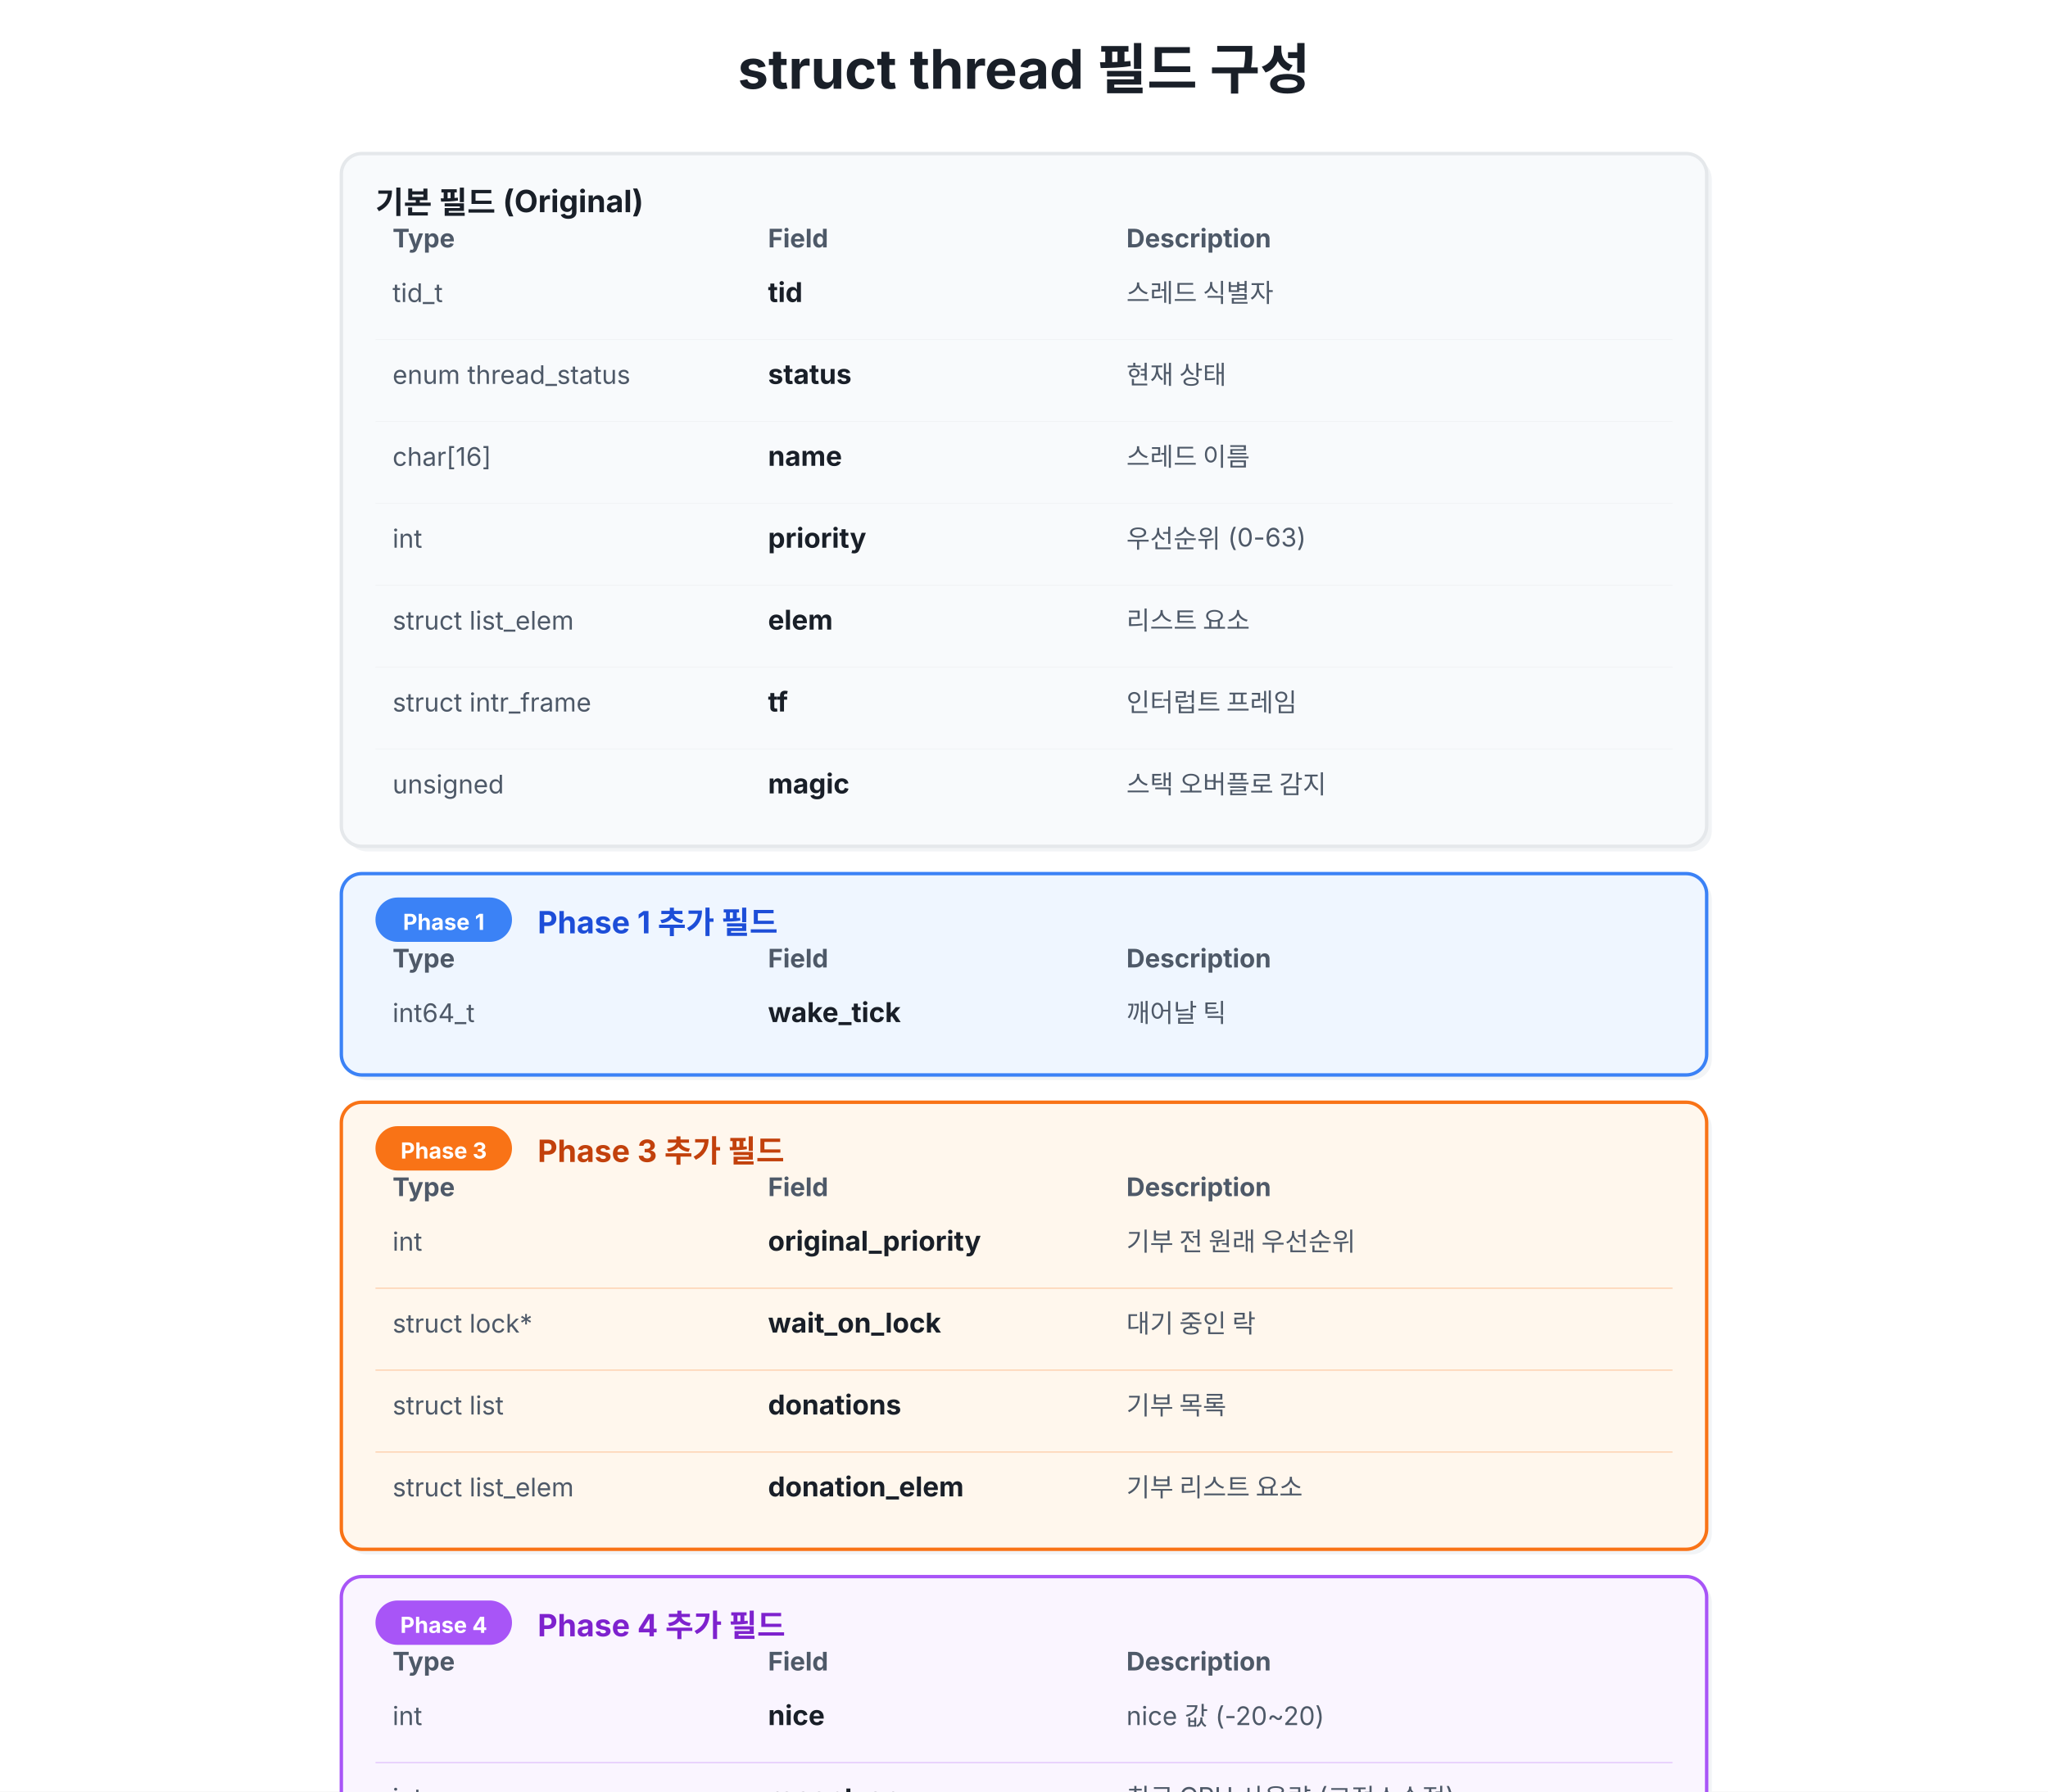
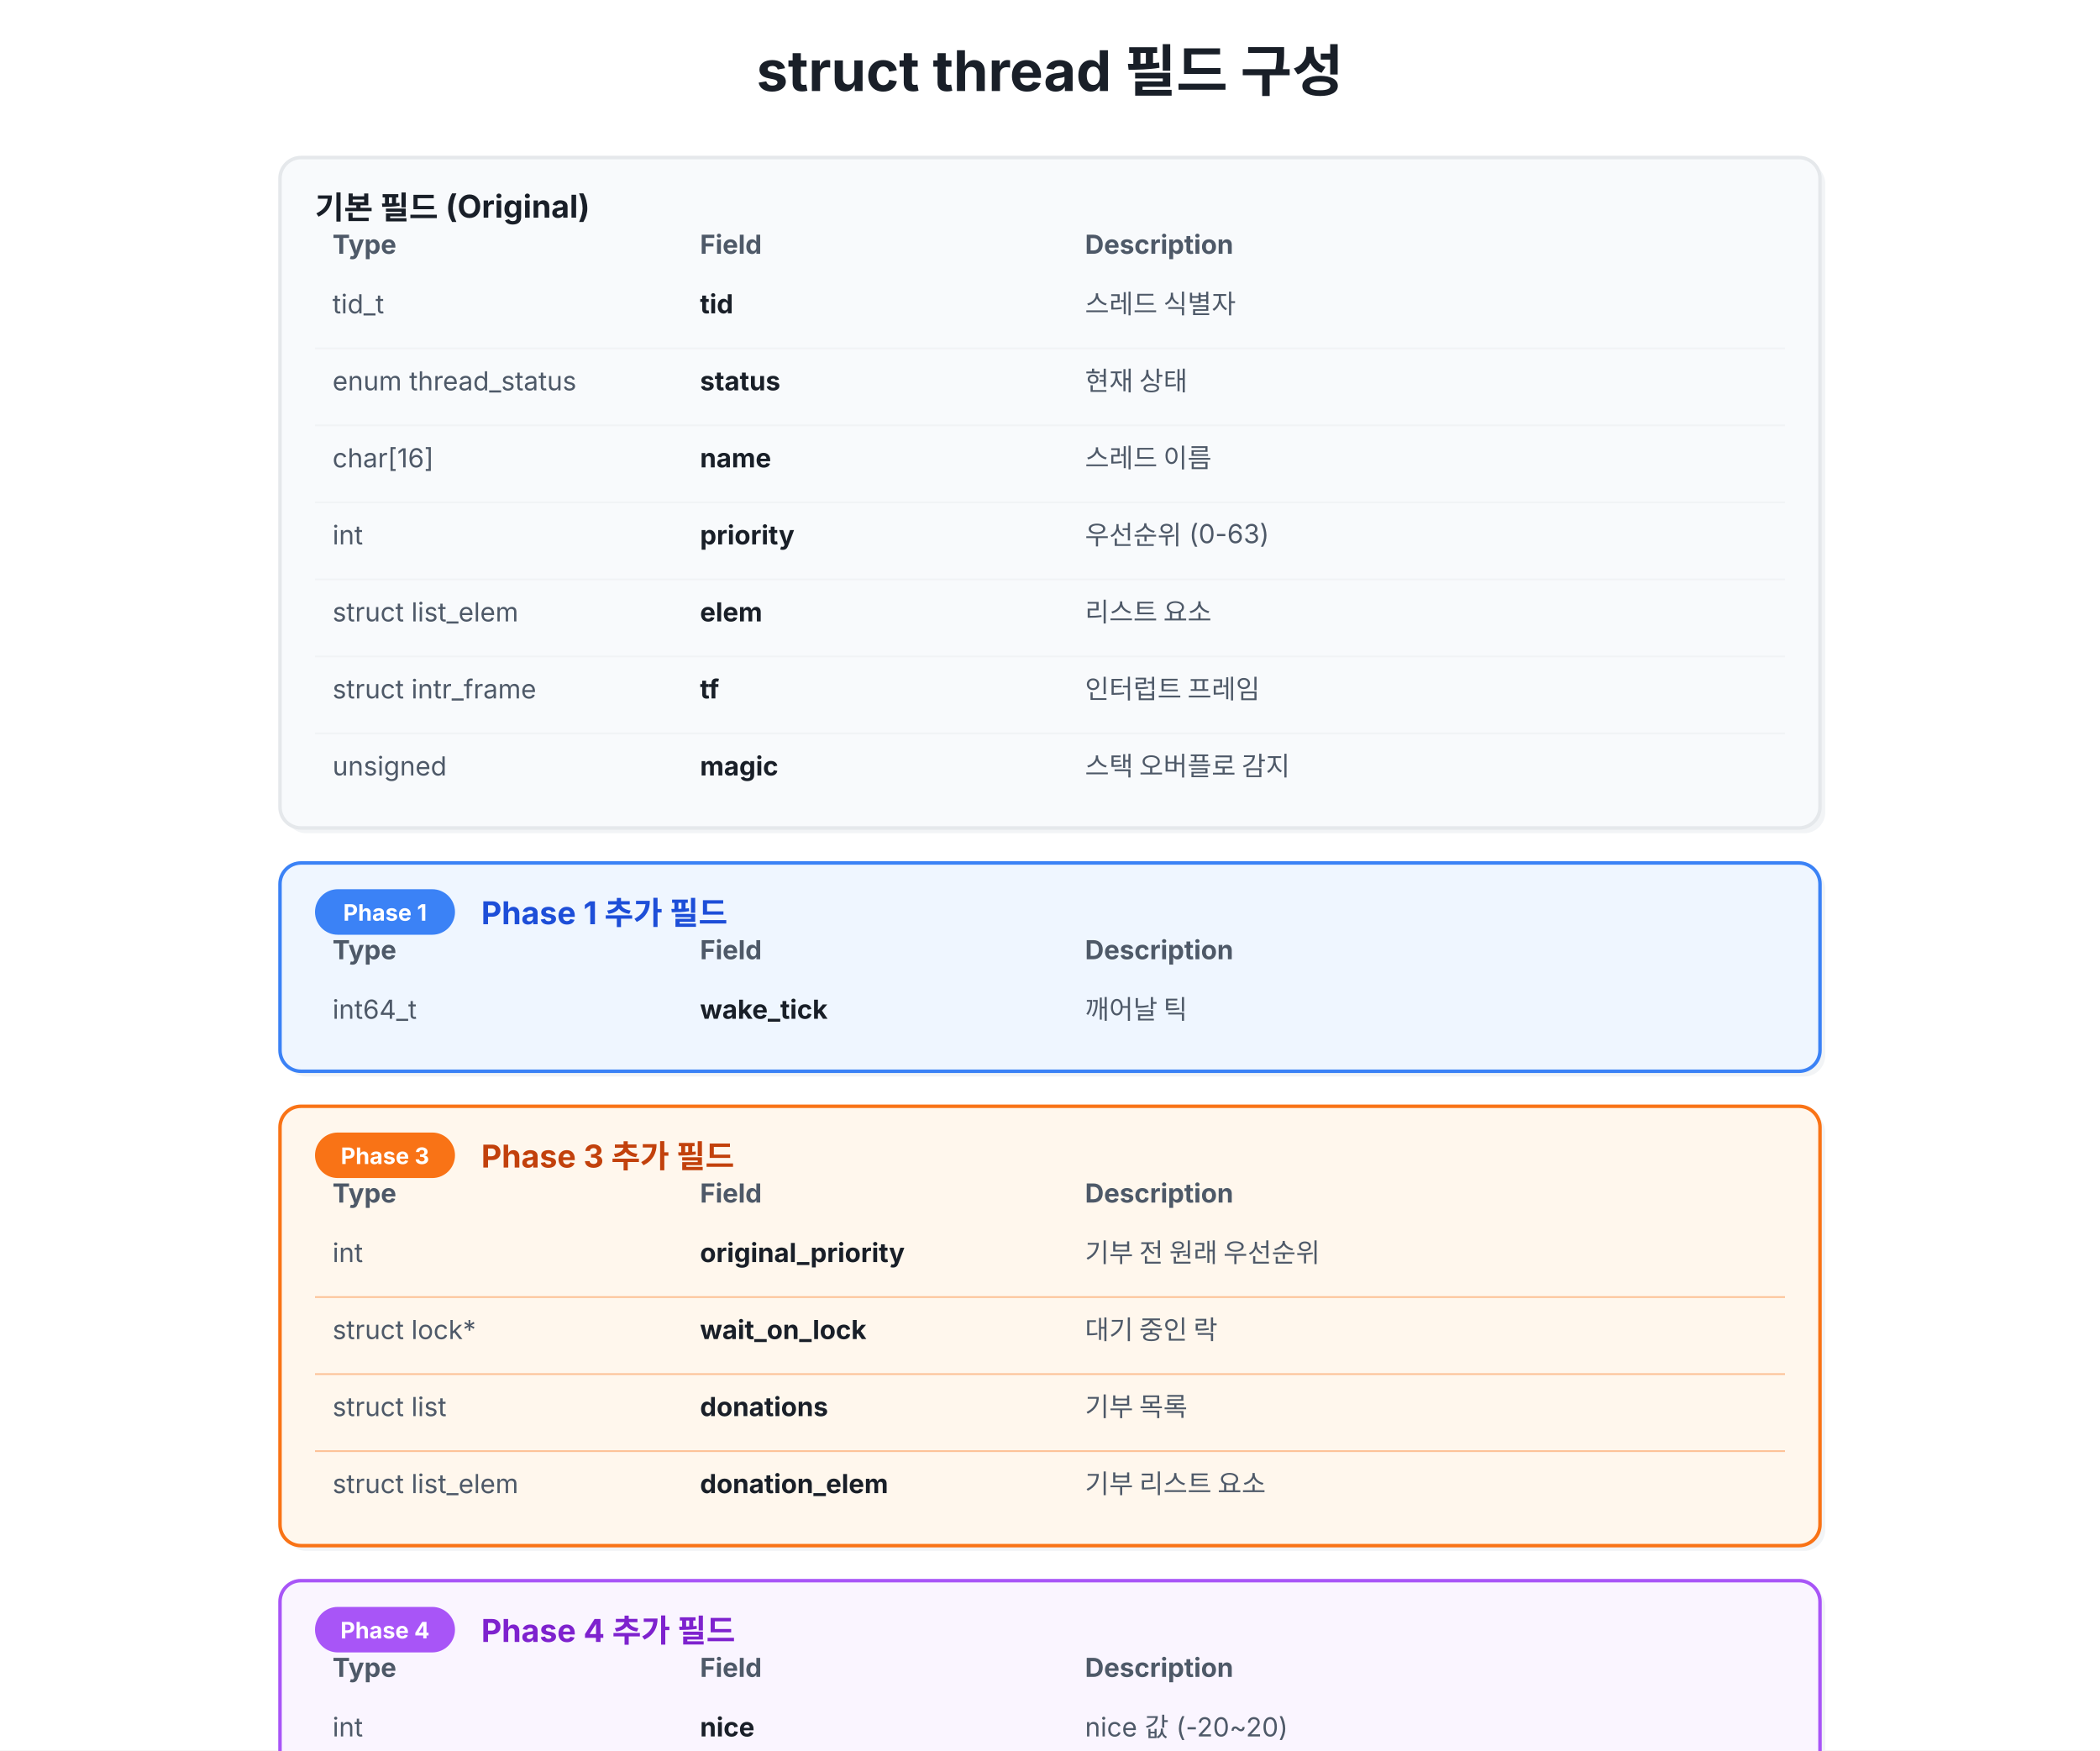
- <svg xmlns="http://www.w3.org/2000/svg" width="1200" height="1050" viewBox="0 0 1200 1050" font-family="system-ui, -apple-system, sans-serif">
-   <rect width="1200" height="1050" fill="#FFFFFF" />
-   <text x="600" y="52" text-anchor="middle" font-size="32" font-weight="bold" fill="#191F28">struct thread 필드 구성</text>
-   <rect x="203" y="93" width="800" height="406" rx="12" fill="#F2F4F6" />
-   <rect x="200" y="90" width="800" height="406" rx="12" fill="#F8FAFC" stroke="#E5E8EB" stroke-width="2" />
-   <text x="220" y="125" font-size="18" fill="#191F28" text-anchor="start" font-weight="bold">기본 필드 (Original)</text>
-   <text x="230" y="145" font-size="15" fill="#4E5968" text-anchor="start" font-weight="bold">Type</text>
-   <text x="450" y="145" font-size="15" fill="#4E5968" text-anchor="start" font-weight="bold">Field</text>
-   <text x="660" y="145" font-size="15" fill="#4E5968" text-anchor="start" font-weight="bold">Description</text>
-   <text x="230" y="177" font-size="15" fill="#4E5968" text-anchor="start" font-weight="normal">tid_t</text>
-   <text x="450" y="177" font-size="16" fill="#191F28" text-anchor="start" font-weight="bold">tid</text>
-   <text x="660" y="177" font-size="15" fill="#4E5968" text-anchor="start" font-weight="normal">스레드 식별자</text>
-   <line x1="220" y1="199" x2="980" y2="199" stroke="#E5E8EB" stroke-width="0.5" opacity="0.4" />
-   <text x="230" y="225" font-size="15" fill="#4E5968" text-anchor="start" font-weight="normal">enum thread_status</text>
-   <text x="450" y="225" font-size="16" fill="#191F28" text-anchor="start" font-weight="bold">status</text>
-   <text x="660" y="225" font-size="15" fill="#4E5968" text-anchor="start" font-weight="normal">현재 상태</text>
-   <line x1="220" y1="247" x2="980" y2="247" stroke="#E5E8EB" stroke-width="0.5" opacity="0.4" />
-   <text x="230" y="273" font-size="15" fill="#4E5968" text-anchor="start" font-weight="normal">char[16]</text>
-   <text x="450" y="273" font-size="16" fill="#191F28" text-anchor="start" font-weight="bold">name</text>
-   <text x="660" y="273" font-size="15" fill="#4E5968" text-anchor="start" font-weight="normal">스레드 이름</text>
-   <line x1="220" y1="295" x2="980" y2="295" stroke="#E5E8EB" stroke-width="0.5" opacity="0.4" />
-   <text x="230" y="321" font-size="15" fill="#4E5968" text-anchor="start" font-weight="normal">int</text>
-   <text x="450" y="321" font-size="16" fill="#191F28" text-anchor="start" font-weight="bold">priority</text>
-   <text x="660" y="321" font-size="15" fill="#4E5968" text-anchor="start" font-weight="normal">우선순위 (0-63)</text>
-   <line x1="220" y1="343" x2="980" y2="343" stroke="#E5E8EB" stroke-width="0.5" opacity="0.4" />
-   <text x="230" y="369" font-size="15" fill="#4E5968" text-anchor="start" font-weight="normal">struct list_elem</text>
-   <text x="450" y="369" font-size="16" fill="#191F28" text-anchor="start" font-weight="bold">elem</text>
-   <text x="660" y="369" font-size="15" fill="#4E5968" text-anchor="start" font-weight="normal">리스트 요소</text>
-   <line x1="220" y1="391" x2="980" y2="391" stroke="#E5E8EB" stroke-width="0.5" opacity="0.4" />
-   <text x="230" y="417" font-size="15" fill="#4E5968" text-anchor="start" font-weight="normal">struct intr_frame</text>
-   <text x="450" y="417" font-size="16" fill="#191F28" text-anchor="start" font-weight="bold">tf</text>
-   <text x="660" y="417" font-size="15" fill="#4E5968" text-anchor="start" font-weight="normal">인터럽트 프레임</text>
-   <line x1="220" y1="439" x2="980" y2="439" stroke="#E5E8EB" stroke-width="0.5" opacity="0.4" />
-   <text x="230" y="465" font-size="15" fill="#4E5968" text-anchor="start" font-weight="normal">unsigned</text>
-   <text x="450" y="465" font-size="16" fill="#191F28" text-anchor="start" font-weight="bold">magic</text>
-   <text x="660" y="465" font-size="15" fill="#4E5968" text-anchor="start" font-weight="normal">스택 오버플로 감지</text>
-   <rect x="203" y="515" width="800" height="118" rx="12" fill="#F2F4F6" />
-   <rect x="200" y="512" width="800" height="118" rx="12" fill="#EFF6FF" stroke="#3B82F6" stroke-width="2" />
-   <rect x="220" y="526" width="80" height="26" rx="13" fill="#3B82F6" />
-   <text x="260" y="545" font-size="13" fill="#FFFFFF" text-anchor="middle" font-weight="bold">Phase 1</text>
-   <text x="315" y="547" font-size="18" fill="#1D4ED8" text-anchor="start" font-weight="bold">Phase 1 추가 필드</text>
-   <text x="230" y="567" font-size="15" fill="#4E5968" text-anchor="start" font-weight="bold">Type</text>
-   <text x="450" y="567" font-size="15" fill="#4E5968" text-anchor="start" font-weight="bold">Field</text>
-   <text x="660" y="567" font-size="15" fill="#4E5968" text-anchor="start" font-weight="bold">Description</text>
-   <text x="230" y="599" font-size="15" fill="#4E5968" text-anchor="start" font-weight="normal">int64_t</text>
-   <text x="450" y="599" font-size="16" fill="#191F28" text-anchor="start" font-weight="bold">wake_tick</text>
-   <text x="660" y="599" font-size="15" fill="#4E5968" text-anchor="start" font-weight="normal">깨어날 틱</text>
-   <rect x="203" y="649" width="800" height="262" rx="12" fill="#F2F4F6" />
-   <rect x="200" y="646" width="800" height="262" rx="12" fill="#FFF7ED" stroke="#F97316" stroke-width="2" />
-   <rect x="220" y="660" width="80" height="26" rx="13" fill="#F97316" />
-   <text x="260" y="679" font-size="13" fill="#FFFFFF" text-anchor="middle" font-weight="bold">Phase 3</text>
-   <text x="315" y="681" font-size="18" fill="#C2410C" text-anchor="start" font-weight="bold">Phase 3 추가 필드</text>
-   <text x="230" y="701" font-size="15" fill="#4E5968" text-anchor="start" font-weight="bold">Type</text>
-   <text x="450" y="701" font-size="15" fill="#4E5968" text-anchor="start" font-weight="bold">Field</text>
-   <text x="660" y="701" font-size="15" fill="#4E5968" text-anchor="start" font-weight="bold">Description</text>
-   <text x="230" y="733" font-size="15" fill="#4E5968" text-anchor="start" font-weight="normal">int</text>
-   <text x="450" y="733" font-size="16" fill="#191F28" text-anchor="start" font-weight="bold">original_priority</text>
-   <text x="660" y="733" font-size="15" fill="#4E5968" text-anchor="start" font-weight="normal">기부 전 원래 우선순위</text>
-   <line x1="220" y1="755" x2="980" y2="755" stroke="#F97316" stroke-width="0.5" opacity="0.4" />
-   <text x="230" y="781" font-size="15" fill="#4E5968" text-anchor="start" font-weight="normal">struct lock*</text>
-   <text x="450" y="781" font-size="16" fill="#191F28" text-anchor="start" font-weight="bold">wait_on_lock</text>
-   <text x="660" y="781" font-size="15" fill="#4E5968" text-anchor="start" font-weight="normal">대기 중인 락</text>
-   <line x1="220" y1="803" x2="980" y2="803" stroke="#F97316" stroke-width="0.5" opacity="0.4" />
-   <text x="230" y="829" font-size="15" fill="#4E5968" text-anchor="start" font-weight="normal">struct list</text>
-   <text x="450" y="829" font-size="16" fill="#191F28" text-anchor="start" font-weight="bold">donations</text>
-   <text x="660" y="829" font-size="15" fill="#4E5968" text-anchor="start" font-weight="normal">기부 목록</text>
-   <line x1="220" y1="851" x2="980" y2="851" stroke="#F97316" stroke-width="0.5" opacity="0.4" />
-   <text x="230" y="877" font-size="15" fill="#4E5968" text-anchor="start" font-weight="normal">struct list_elem</text>
-   <text x="450" y="877" font-size="16" fill="#191F28" text-anchor="start" font-weight="bold">donation_elem</text>
-   <text x="660" y="877" font-size="15" fill="#4E5968" text-anchor="start" font-weight="normal">기부 리스트 요소</text>
-   <rect x="203" y="927" width="800" height="166" rx="12" fill="#F2F4F6" />
-   <rect x="200" y="924" width="800" height="166" rx="12" fill="#FAF5FF" stroke="#A855F7" stroke-width="2" />
-   <rect x="220" y="938" width="80" height="26" rx="13" fill="#A855F7" />
-   <text x="260" y="957" font-size="13" fill="#FFFFFF" text-anchor="middle" font-weight="bold">Phase 4</text>
-   <text x="315" y="959" font-size="18" fill="#7E22CE" text-anchor="start" font-weight="bold">Phase 4 추가 필드</text>
-   <text x="230" y="979" font-size="15" fill="#4E5968" text-anchor="start" font-weight="bold">Type</text>
-   <text x="450" y="979" font-size="15" fill="#4E5968" text-anchor="start" font-weight="bold">Field</text>
-   <text x="660" y="979" font-size="15" fill="#4E5968" text-anchor="start" font-weight="bold">Description</text>
-   <text x="230" y="1011" font-size="15" fill="#4E5968" text-anchor="start" font-weight="normal">int</text>
-   <text x="450" y="1011" font-size="16" fill="#191F28" text-anchor="start" font-weight="bold">nice</text>
-   <text x="660" y="1011" font-size="15" fill="#4E5968" text-anchor="start" font-weight="normal">nice 값 (-20~20)</text>
-   <line x1="220" y1="1033" x2="980" y2="1033" stroke="#A855F7" stroke-width="0.5" opacity="0.4" />
-   <text x="230" y="1059" font-size="15" fill="#4E5968" text-anchor="start" font-weight="normal">int</text>
-   <text x="450" y="1059" font-size="16" fill="#191F28" text-anchor="start" font-weight="bold">recent_cpu</text>
-   <text x="660" y="1059" font-size="15" fill="#4E5968" text-anchor="start" font-weight="normal">최근 CPU 사용량 (고정소수점)</text>
+ <svg xmlns="http://www.w3.org/2000/svg" width="1200" height="1000" viewBox="0 0 1200 1000" font-family="system-ui, -apple-system, 'Segoe UI', sans-serif">
+   <rect width="1200" height="1000" fill="#FFFFFF" />
+   <text x="600" y="52" text-anchor="middle" font-size="32" font-weight="bold" fill="#191F28">
+     struct thread 필드 구성
+   </text>
+   <rect x="163" y="93" width="880" height="383" rx="12" fill="#F2F4F6" />
+   <rect x="160" y="90" width="880" height="383" rx="12" fill="#F8FAFC" stroke="#E5E8EB" stroke-width="2" />
+   <text x="180" y="125" font-size="18" fill="#191F28" text-anchor="start" font-weight="bold">기본 필드 (Original)</text>
+   <text x="190" y="145" font-size="15" fill="#4E5968" text-anchor="start" font-weight="bold">Type</text>
+   <text x="400" y="145" font-size="15" fill="#4E5968" text-anchor="start" font-weight="bold">Field</text>
+   <text x="620" y="145" font-size="15" fill="#4E5968" text-anchor="start" font-weight="bold">Description</text>
+   <text x="190" y="179" font-size="15" fill="#4E5968" text-anchor="start" font-weight="normal">tid_t</text>
+   <text x="400" y="179" font-size="15" fill="#191F28" text-anchor="start" font-weight="bold">tid</text>
+   <text x="620" y="179" font-size="15" fill="#4E5968" text-anchor="start" font-weight="normal">스레드 식별자</text>
+   <line x1="180" y1="199" x2="1020" y2="199" stroke="#E5E8EB" stroke-width="1" opacity="0.4" />
+   <text x="190" y="223" font-size="15" fill="#4E5968" text-anchor="start" font-weight="normal">enum thread_status</text>
+   <text x="400" y="223" font-size="15" fill="#191F28" text-anchor="start" font-weight="bold">status</text>
+   <text x="620" y="223" font-size="15" fill="#4E5968" text-anchor="start" font-weight="normal">현재 상태</text>
+   <line x1="180" y1="243" x2="1020" y2="243" stroke="#E5E8EB" stroke-width="1" opacity="0.4" />
+   <text x="190" y="267" font-size="15" fill="#4E5968" text-anchor="start" font-weight="normal">char[16]</text>
+   <text x="400" y="267" font-size="15" fill="#191F28" text-anchor="start" font-weight="bold">name</text>
+   <text x="620" y="267" font-size="15" fill="#4E5968" text-anchor="start" font-weight="normal">스레드 이름</text>
+   <line x1="180" y1="287" x2="1020" y2="287" stroke="#E5E8EB" stroke-width="1" opacity="0.4" />
+   <text x="190" y="311" font-size="15" fill="#4E5968" text-anchor="start" font-weight="normal">int</text>
+   <text x="400" y="311" font-size="15" fill="#191F28" text-anchor="start" font-weight="bold">priority</text>
+   <text x="620" y="311" font-size="15" fill="#4E5968" text-anchor="start" font-weight="normal">우선순위 (0-63)</text>
+   <line x1="180" y1="331" x2="1020" y2="331" stroke="#E5E8EB" stroke-width="1" opacity="0.4" />
+   <text x="190" y="355" font-size="15" fill="#4E5968" text-anchor="start" font-weight="normal">struct list_elem</text>
+   <text x="400" y="355" font-size="15" fill="#191F28" text-anchor="start" font-weight="bold">elem</text>
+   <text x="620" y="355" font-size="15" fill="#4E5968" text-anchor="start" font-weight="normal">리스트 요소</text>
+   <line x1="180" y1="375" x2="1020" y2="375" stroke="#E5E8EB" stroke-width="1" opacity="0.4" />
+   <text x="190" y="399" font-size="15" fill="#4E5968" text-anchor="start" font-weight="normal">struct intr_frame</text>
+   <text x="400" y="399" font-size="15" fill="#191F28" text-anchor="start" font-weight="bold">tf</text>
+   <text x="620" y="399" font-size="15" fill="#4E5968" text-anchor="start" font-weight="normal">인터럽트 프레임</text>
+   <line x1="180" y1="419" x2="1020" y2="419" stroke="#E5E8EB" stroke-width="1" opacity="0.4" />
+   <text x="190" y="443" font-size="15" fill="#4E5968" text-anchor="start" font-weight="normal">unsigned</text>
+   <text x="400" y="443" font-size="15" fill="#191F28" text-anchor="start" font-weight="bold">magic</text>
+   <text x="620" y="443" font-size="15" fill="#4E5968" text-anchor="start" font-weight="normal">스택 오버플로 감지</text>
+   <rect x="163" y="496" width="880" height="119" rx="12" fill="#F2F4F6" />
+   <rect x="160" y="493" width="880" height="119" rx="12" fill="#EFF6FF" stroke="#3B82F6" stroke-width="2" />
+   <rect x="180" y="508" width="80" height="26" rx="13" fill="#3B82F6" />
+   <text x="220" y="526" font-size="13" fill="#FFFFFF" text-anchor="middle" font-weight="bold">Phase 1</text>
+   <text x="275" y="528" font-size="18" fill="#1D4ED8" text-anchor="start" font-weight="bold">Phase 1 추가 필드</text>
+   <text x="190" y="548" font-size="15" fill="#4E5968" text-anchor="start" font-weight="bold">Type</text>
+   <text x="400" y="548" font-size="15" fill="#4E5968" text-anchor="start" font-weight="bold">Field</text>
+   <text x="620" y="548" font-size="15" fill="#4E5968" text-anchor="start" font-weight="bold">Description</text>
+   <text x="190" y="582" font-size="15" fill="#4E5968" text-anchor="start" font-weight="normal">int64_t</text>
+   <text x="400" y="582" font-size="15" fill="#191F28" text-anchor="start" font-weight="bold">wake_tick</text>
+   <text x="620" y="582" font-size="15" fill="#4E5968" text-anchor="start" font-weight="normal">깨어날 틱</text>
+   <rect x="163" y="635" width="880" height="251" rx="12" fill="#F2F4F6" />
+   <rect x="160" y="632" width="880" height="251" rx="12" fill="#FFF7ED" stroke="#F97316" stroke-width="2" />
+   <rect x="180" y="647" width="80" height="26" rx="13" fill="#F97316" />
+   <text x="220" y="665" font-size="13" fill="#FFFFFF" text-anchor="middle" font-weight="bold">Phase 3</text>
+   <text x="275" y="667" font-size="18" fill="#C2410C" text-anchor="start" font-weight="bold">Phase 3 추가 필드</text>
+   <text x="190" y="687" font-size="15" fill="#4E5968" text-anchor="start" font-weight="bold">Type</text>
+   <text x="400" y="687" font-size="15" fill="#4E5968" text-anchor="start" font-weight="bold">Field</text>
+   <text x="620" y="687" font-size="15" fill="#4E5968" text-anchor="start" font-weight="bold">Description</text>
+   <text x="190" y="721" font-size="15" fill="#4E5968" text-anchor="start" font-weight="normal">int</text>
+   <text x="400" y="721" font-size="15" fill="#191F28" text-anchor="start" font-weight="bold">original_priority</text>
+   <text x="620" y="721" font-size="15" fill="#4E5968" text-anchor="start" font-weight="normal">기부 전 원래 우선순위</text>
+   <line x1="180" y1="741" x2="1020" y2="741" stroke="#F97316" stroke-width="1" opacity="0.4" />
+   <text x="190" y="765" font-size="15" fill="#4E5968" text-anchor="start" font-weight="normal">struct lock*</text>
+   <text x="400" y="765" font-size="15" fill="#191F28" text-anchor="start" font-weight="bold">wait_on_lock</text>
+   <text x="620" y="765" font-size="15" fill="#4E5968" text-anchor="start" font-weight="normal">대기 중인 락</text>
+   <line x1="180" y1="785" x2="1020" y2="785" stroke="#F97316" stroke-width="1" opacity="0.4" />
+   <text x="190" y="809" font-size="15" fill="#4E5968" text-anchor="start" font-weight="normal">struct list</text>
+   <text x="400" y="809" font-size="15" fill="#191F28" text-anchor="start" font-weight="bold">donations</text>
+   <text x="620" y="809" font-size="15" fill="#4E5968" text-anchor="start" font-weight="normal">기부 목록</text>
+   <line x1="180" y1="829" x2="1020" y2="829" stroke="#F97316" stroke-width="1" opacity="0.4" />
+   <text x="190" y="853" font-size="15" fill="#4E5968" text-anchor="start" font-weight="normal">struct list_elem</text>
+   <text x="400" y="853" font-size="15" fill="#191F28" text-anchor="start" font-weight="bold">donation_elem</text>
+   <text x="620" y="853" font-size="15" fill="#4E5968" text-anchor="start" font-weight="normal">기부 리스트 요소</text>
+   <rect x="163" y="906" width="880" height="163" rx="12" fill="#F2F4F6" />
+   <rect x="160" y="903" width="880" height="163" rx="12" fill="#FAF5FF" stroke="#A855F7" stroke-width="2" />
+   <rect x="180" y="918" width="80" height="26" rx="13" fill="#A855F7" />
+   <text x="220" y="936" font-size="13" fill="#FFFFFF" text-anchor="middle" font-weight="bold">Phase 4</text>
+   <text x="275" y="938" font-size="18" fill="#7E22CE" text-anchor="start" font-weight="bold">Phase 4 추가 필드</text>
+   <text x="190" y="958" font-size="15" fill="#4E5968" text-anchor="start" font-weight="bold">Type</text>
+   <text x="400" y="958" font-size="15" fill="#4E5968" text-anchor="start" font-weight="bold">Field</text>
+   <text x="620" y="958" font-size="15" fill="#4E5968" text-anchor="start" font-weight="bold">Description</text>
+   <text x="190" y="992" font-size="15" fill="#4E5968" text-anchor="start" font-weight="normal">int</text>
+   <text x="400" y="992" font-size="15" fill="#191F28" text-anchor="start" font-weight="bold">nice</text>
+   <text x="620" y="992" font-size="15" fill="#4E5968" text-anchor="start" font-weight="normal">nice 값 (-20~20)</text>
+   <line x1="180" y1="1012" x2="1020" y2="1012" stroke="#A855F7" stroke-width="1" opacity="0.4" />
+   <text x="190" y="1036" font-size="15" fill="#4E5968" text-anchor="start" font-weight="normal">int</text>
+   <text x="400" y="1036" font-size="15" fill="#191F28" text-anchor="start" font-weight="bold">recent_cpu</text>
+   <text x="620" y="1036" font-size="15" fill="#4E5968" text-anchor="start" font-weight="normal">최근 CPU 사용량 (고정소수점)</text>
</svg>
